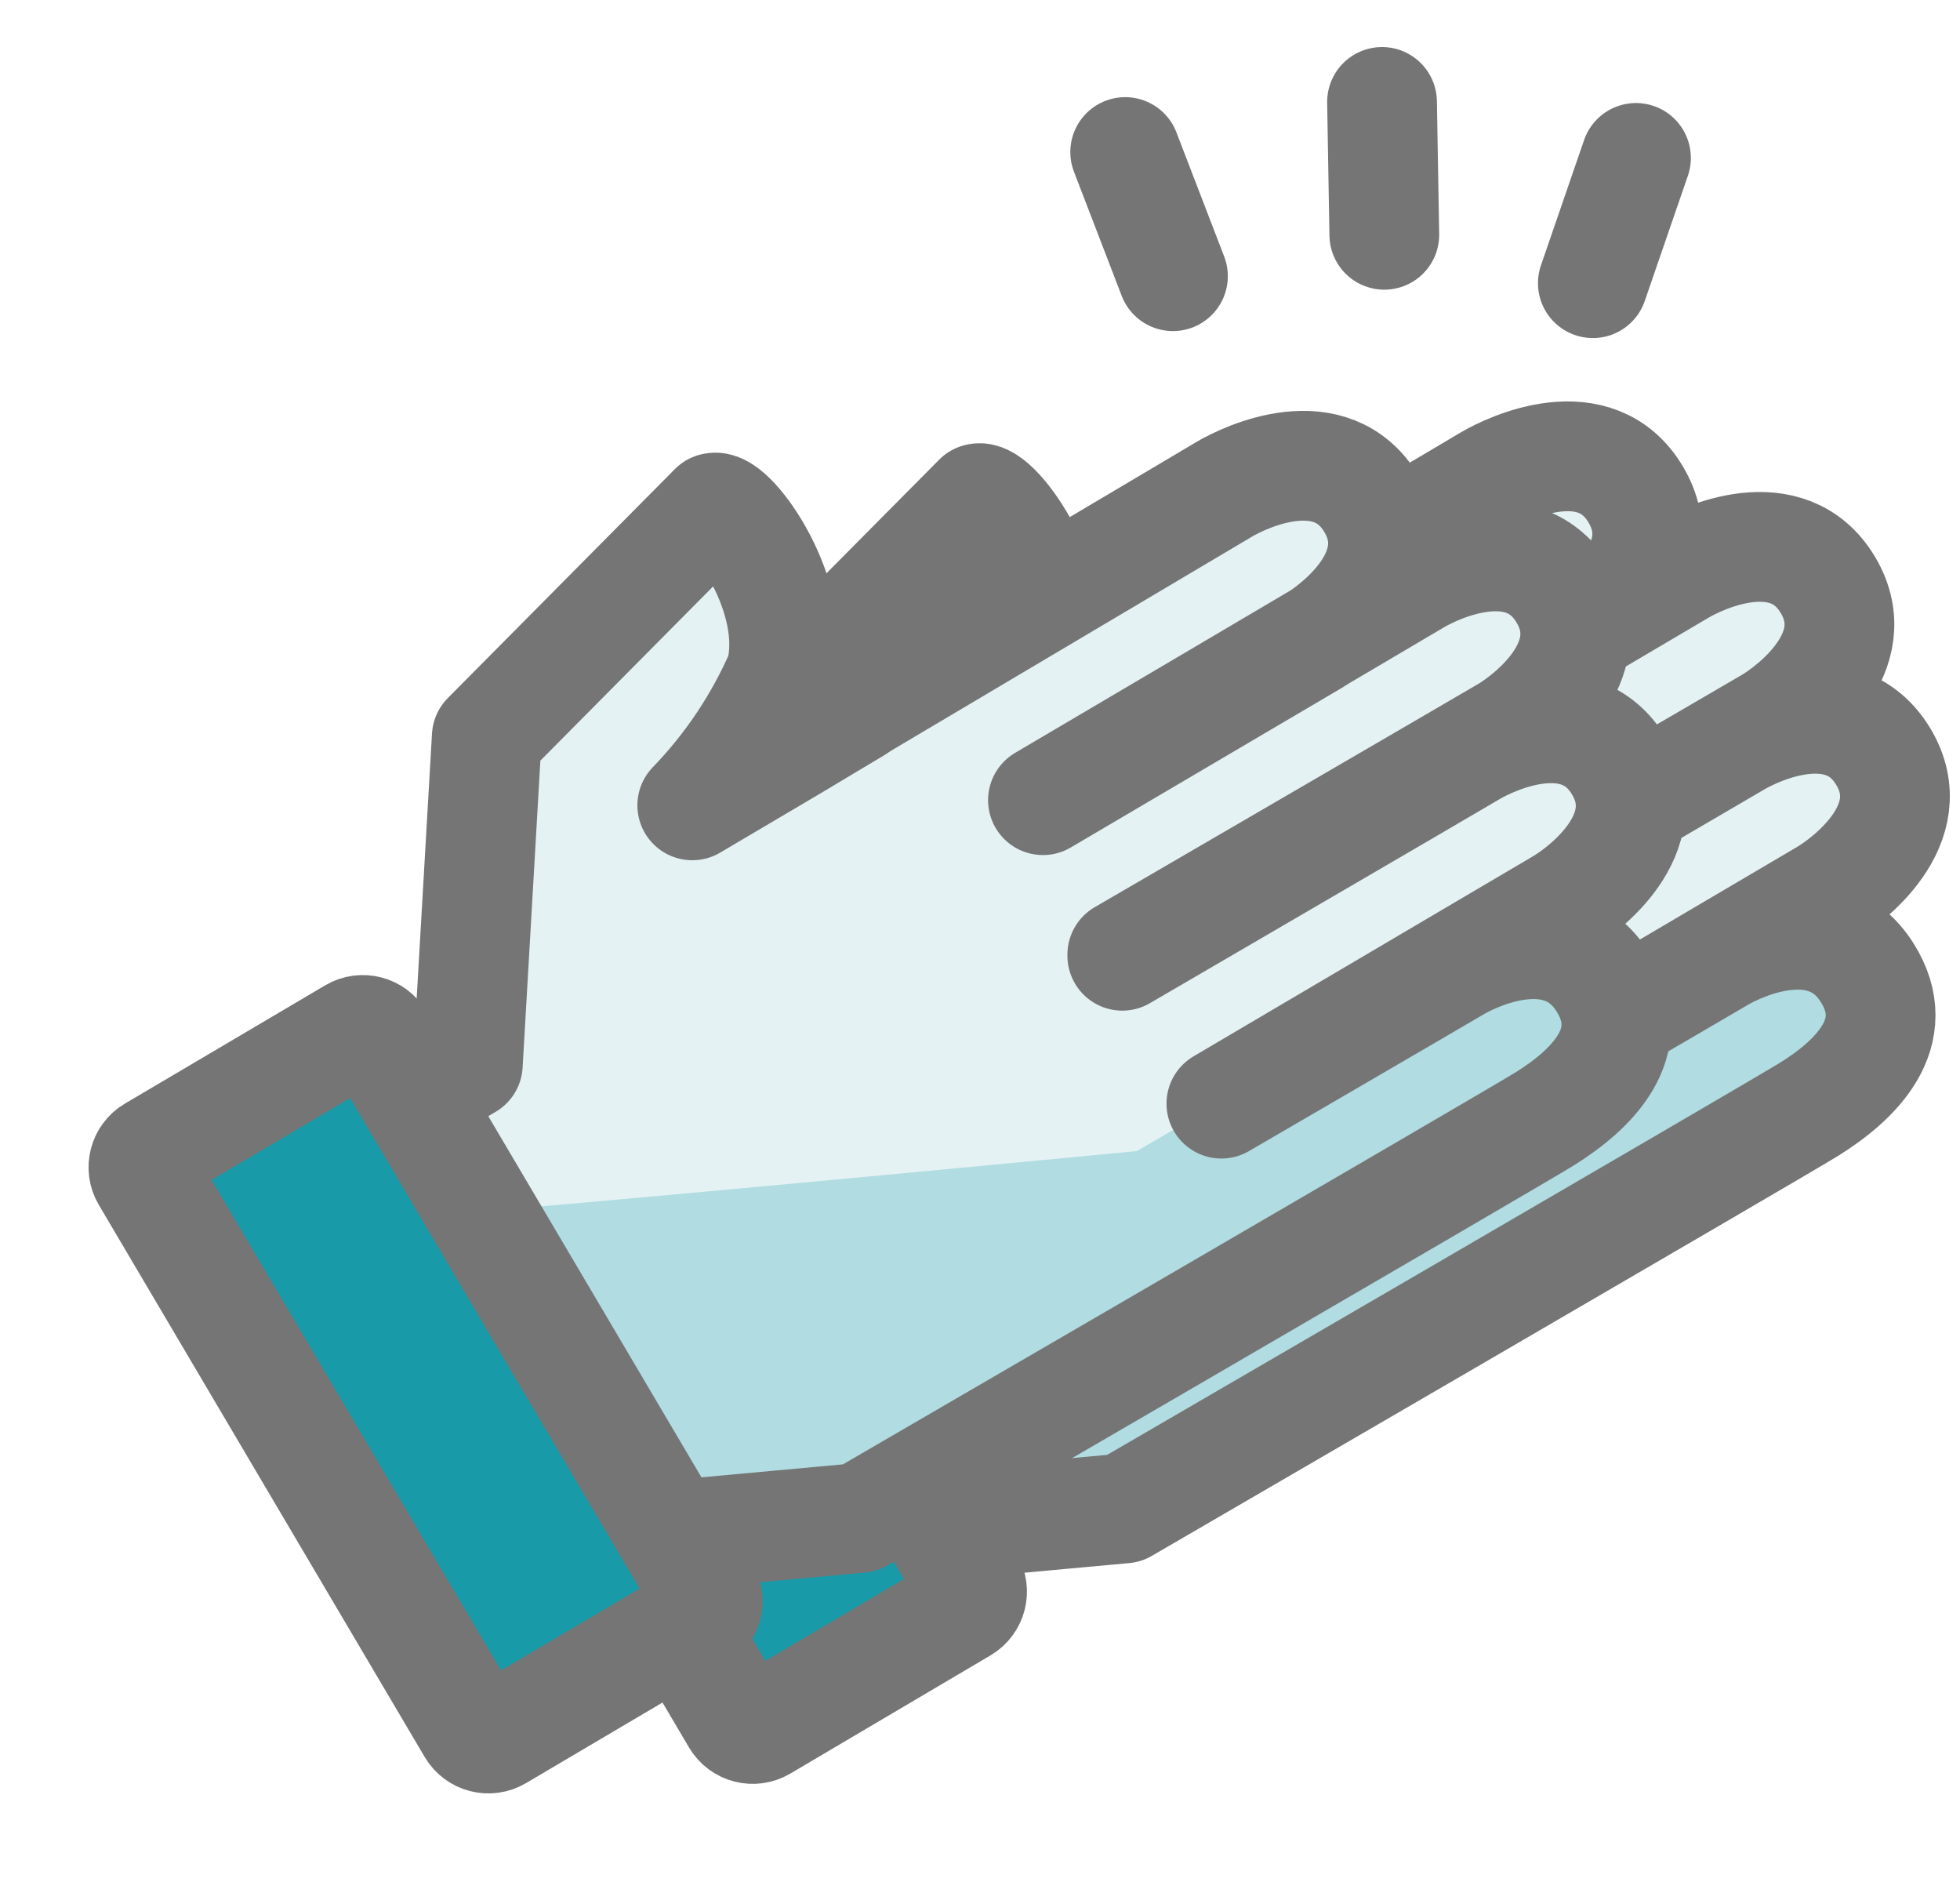
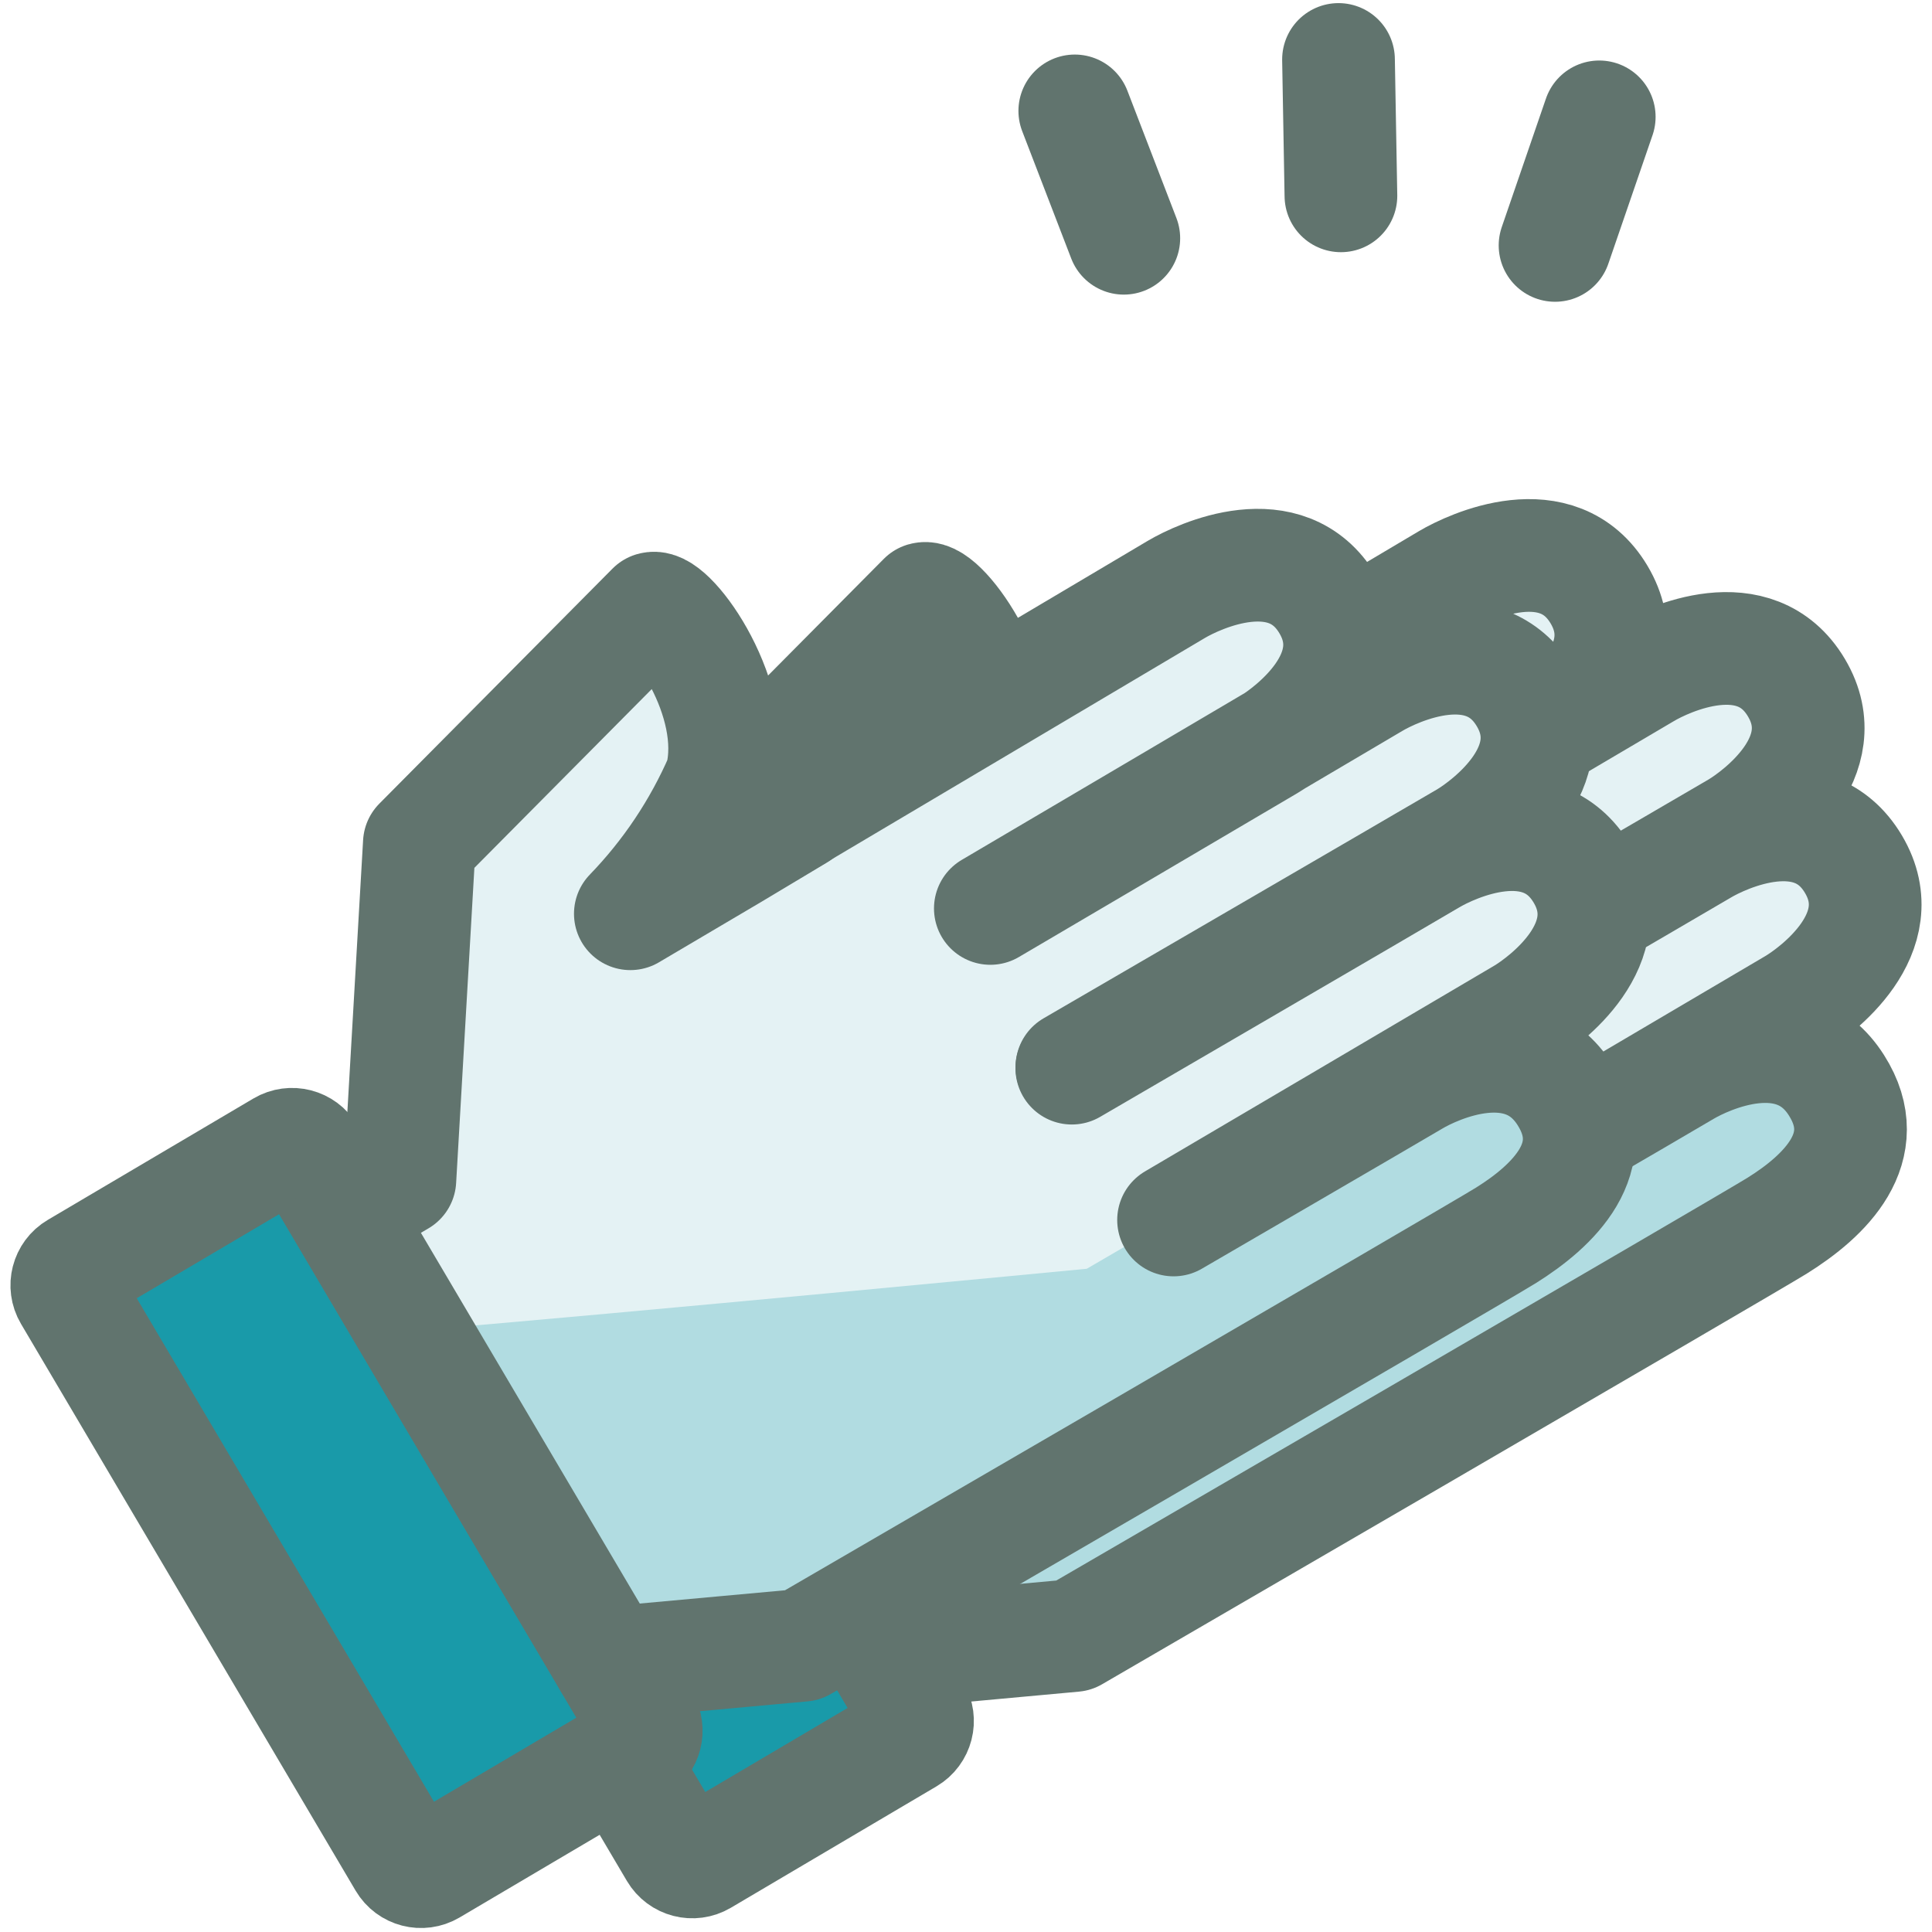
- <svg xmlns="http://www.w3.org/2000/svg" width="25" height="24" viewBox="0 0 25 24">
-   <g fill="none" fill-rule="evenodd">
-     <g>
-       <g transform="translate(-119 -44) translate(120.5 45)">
-         <path fill="#E4F2F4" fill-rule="nonzero" d="M10.441 18.455l2.399-.22s8.363-4.856 8.74-5.092c.579-.363 1.225-.968.733-1.742-.536-.847-1.601-.353-1.881-.186-.28.166 1.088-.659 1.357-.82.27-.16 1.247-.88.734-1.742-.512-.861-1.602-.352-1.881-.186-.28.167.17-.103.44-.263.269-.16 1.246-.881.733-1.743-.512-.861-1.602-.352-1.881-.185l-1.304.772c.27-.16 1.246-.88.734-1.742-.513-.861-1.602-.352-1.882-.186L10.7 9.15c.474-.49.856-1.062 1.128-1.688.25-.97-.626-2.172-.853-2.107L8.08 8.275l-.242 4.18-.713.382 3.318 5.618" />
-         <path fill="#B1DCE1" fill-rule="nonzero" d="M8.005 14.328c2.6-.215 8.365-.769 8.365-.769l4.34-2.526c.55-.302 1.238-.146 1.604.364.49.78-.156 1.382-.736 1.746-.379.238-8.736 5.097-8.736 5.097l-2.4.215-2.437-4.127z" />
-         <rect width="3.453" height="8.663" x="5.573" y="12.199" fill="#199AA9" fill-rule="nonzero" rx=".243" transform="rotate(-30.556 7.3 16.53)" />
-         <rect width="3.453" height="8.663" x="5.573" y="12.199" stroke="#757575" stroke-linecap="round" stroke-linejoin="round" stroke-width="1.4" rx=".243" transform="rotate(-30.556 7.3 16.53)" />
-         <path stroke="#757575" stroke-linecap="round" stroke-linejoin="round" stroke-width="1.4" d="M7.23 12.813l.607-.359.243-4.18 2.896-2.919c.226-.065 1.101 1.138.852 2.107-.272.626-.653 1.197-1.128 1.687l1.277-.754.807-.482" />
-         <path stroke="#757575" stroke-linecap="round" stroke-linejoin="round" stroke-width="1.4" d="M11.774 8.506l5.709-3.386c.28-.166 1.37-.675 1.881.186.513.861-.464 1.582-.734 1.742l-3.457 2.035 4.761-2.807c.28-.167 1.37-.676 1.882.185.512.862-.465 1.582-.734 1.743-.27.16-4.897 2.849-4.897 2.849M16.185 11.068s4.177-2.434 4.457-2.6c.28-.167 1.369-.676 1.882.185.513.862-.465 1.582-.734 1.743l-4.341 2.557s2.703-1.571 2.983-1.738c.28-.166 1.345-.66 1.882.186.49.775-.155 1.38-.734 1.742-.377.236-8.74 5.093-8.74 5.093l-2.399.22" />
-         <path fill="#E4F2F4" fill-rule="nonzero" d="M7.07 18.576l2.4-.22s8.363-4.856 8.74-5.092c.579-.363 1.224-.968.733-1.743-.537-.846-1.602-.352-1.882-.185-.28.166 1.089-.659 1.358-.82.27-.16 1.247-.88.734-1.742-.513-.861-1.602-.352-1.882-.186l.44-.264c.27-.16 1.247-.88.734-1.742-.513-.861-1.602-.352-1.882-.186-.28.167-1.573.934-1.304.773.27-.16 1.247-.88.734-1.742-.512-.862-1.602-.352-1.882-.186L7.33 9.27c.474-.49.856-1.062 1.128-1.687.25-.97-.626-2.172-.853-2.107L4.71 8.395l-.242 4.18-.713.383 3.318 5.617" />
-         <path fill="#B1DCE1" fill-rule="nonzero" d="M4.635 14.449c2.6-.215 8.365-.77 8.365-.77l4.339-2.525c.55-.302 1.239-.146 1.604.364.49.78-.156 1.382-.735 1.746-.379.238-8.736 5.096-8.736 5.096l-2.4.216-2.438-4.127z" />
-         <rect width="3.453" height="8.663" x="2.202" y="12.32" fill="#199AA9" fill-rule="nonzero" rx=".243" transform="rotate(-30.556 3.93 16.652)" />
-         <rect width="3.453" height="8.663" x="2.202" y="12.32" stroke="#757575" stroke-linecap="round" stroke-linejoin="round" stroke-width="1.4" rx=".243" transform="rotate(-30.556 3.93 16.652)" />
-         <path stroke="#757575" stroke-linecap="round" stroke-linejoin="round" stroke-width="1.4" d="M3.86 12.934l.607-.359.242-4.18 2.896-2.92c.227-.064 1.102 1.139.853 2.108-.272.625-.654 1.197-1.128 1.687l1.277-.754.807-.483" />
-         <path stroke="#757575" stroke-linecap="round" stroke-linejoin="round" stroke-width="1.4" d="M8.403 8.627l5.71-3.386c.279-.166 1.368-.676 1.881.186.513.861-.464 1.582-.734 1.742l-3.457 2.035s4.482-2.641 4.761-2.808c.28-.166 1.37-.675 1.882.186.513.861-.464 1.582-.734 1.742-.27.16-4.897 2.85-4.897 2.85M12.815 11.188s4.177-2.433 4.457-2.6c.28-.166 1.369-.675 1.881.186.513.861-.464 1.582-.733 1.742l-4.341 2.558s2.703-1.572 2.983-1.738c.28-.167 1.345-.661 1.882.185.49.775-.155 1.38-.734 1.743-.377.236-8.74 5.093-8.74 5.093l-2.399.22" />
-         <path stroke="#61746E" stroke-linecap="round" stroke-linejoin="round" stroke-width="1.255" d="M12.852.939L13.461 2.522M16.128.3L16.157 1.994M19.367 1.014L18.817 2.611" />
-         <path stroke="#757575" stroke-linecap="round" stroke-linejoin="round" stroke-width="1.4" d="M12.852.939L13.461 2.522M16.128.3L16.157 1.994M19.367 1.014L18.817 2.611" />
+ <svg xmlns="http://www.w3.org/2000/svg" width="24px" height="24px" viewBox="0 0 24 24" version="1.1">
+   <g id="02-Icons/Reactions/Bravo/24x24" stroke="none" stroke-width="1" fill="none" fill-rule="evenodd">
+     <g transform="translate(0.5, 0.5)">
+       <g id="Group-2" transform="translate(0.202392, 6.4)">
+         <path d="M10.239,13.637 L12.637,13.417 C12.637,13.417 21.001,8.56 21.377,8.324 C21.957,7.961 22.602,7.356 22.111,6.582 C21.574,5.735 20.509,6.23 20.229,6.396 C19.949,6.562 21.317,5.737 21.587,5.577 C21.856,5.416 22.834,4.696 22.321,3.834 C21.808,2.973 20.719,3.482 20.439,3.649 C20.159,3.815 20.61,3.545 20.879,3.385 C21.149,3.224 22.126,2.504 21.613,1.642 C21.101,0.781 20.011,1.29 19.731,1.457 C19.452,1.623 18.158,2.39 18.427,2.23 C18.697,2.069 19.674,1.348 19.161,0.487 C18.649,-0.374 17.559,0.135 17.279,0.301 C17,0.468 10.498,4.33 10.498,4.33 C10.972,3.84 11.354,3.269 11.625,2.643 C11.875,1.674 11,0.471 10.773,0.536 L7.877,3.455 L7.635,7.636 L6.922,8.018 L10.24,13.636" id="Path" fill="#E4F2F4" fill-rule="nonzero" />
+         <path d="M7.802,9.509 C10.403,9.294 16.168,8.74 16.168,8.74 L20.507,6.214 C21.057,5.912 21.746,6.069 22.111,6.578 C22.602,7.358 21.955,7.96 21.376,8.324 C20.997,8.562 12.639,13.421 12.639,13.421 L10.24,13.636 L7.802,9.509 Z" id="Path" fill="#B1DCE1" fill-rule="nonzero" />
+         <rect id="Rectangle" fill="#199AA9" fill-rule="nonzero" transform="translate(7.097047, 11.71187) rotate(-30.5565) translate(-7.097047, -11.71187) " x="5.37" y="7.38" width="3.453" height="8.663" rx="0.243" />
+         <rect id="Rectangle" stroke="#61746E" stroke-width="1.4" stroke-linecap="round" stroke-linejoin="round" transform="translate(7.097047, 11.71187) rotate(-30.5565) translate(-7.097047, -11.71187) " x="5.37" y="7.38" width="3.453" height="8.663" rx="0.243" />
+         <path d="M7.028,7.994 L7.635,7.636 L7.877,3.455 L10.773,0.536 C11,0.471 11.875,1.674 11.625,2.643 C11.354,3.269 10.972,3.84 10.498,4.33 L11.775,3.576 L12.581,3.094" id="Path" stroke="#61746E" stroke-width="1.4" stroke-linecap="round" stroke-linejoin="round" />
+         <path d="M11.571,3.687 C11.571,3.687 17.001,0.468 17.28,0.301 C17.56,0.135 18.65,-0.374 19.162,0.487 C19.674,1.348 18.697,2.069 18.428,2.23 C18.158,2.39 14.97,4.264 14.97,4.264 C14.97,4.264 19.452,1.623 19.732,1.457 C20.011,1.29 21.101,0.781 21.613,1.642 C22.126,2.504 21.149,3.224 20.879,3.385 C20.61,3.545 15.982,6.234 15.982,6.234" id="Path" stroke="#61746E" stroke-width="1.4" stroke-linecap="round" stroke-linejoin="round" />
+         <path d="M15.982,6.249 C15.982,6.249 20.16,3.815 20.44,3.649 C20.719,3.482 21.809,2.973 22.321,3.834 C22.834,4.696 21.857,5.416 21.587,5.577 C21.318,5.737 17.246,8.134 17.246,8.134 C17.246,8.134 19.95,6.563 20.229,6.396 C20.509,6.23 21.574,5.735 22.111,6.582 C22.603,7.357 21.957,7.962 21.377,8.324 C21.001,8.56 12.637,13.417 12.637,13.417 L10.239,13.637" id="Path" stroke="#61746E" stroke-width="1.4" stroke-linecap="round" stroke-linejoin="round" />
+         <path d="M6.868,13.757 L9.267,13.538 C9.267,13.538 17.63,8.681 18.007,8.445 C18.586,8.082 19.232,7.477 18.741,6.702 C18.204,5.856 17.139,6.35 16.859,6.517 C16.579,6.683 17.947,5.858 18.217,5.698 C18.486,5.537 19.463,4.816 18.951,3.955 C18.438,3.094 17.349,3.603 17.069,3.769 C16.789,3.936 17.239,3.666 17.509,3.506 C17.778,3.345 18.755,2.624 18.243,1.763 C17.73,0.902 16.641,1.411 16.361,1.577 C16.081,1.744 14.787,2.511 15.057,2.35 C15.326,2.19 16.304,1.469 15.791,0.608 C15.278,-0.253 14.189,0.256 13.909,0.422 C13.629,0.589 7.127,4.451 7.127,4.451 C7.602,3.961 7.984,3.389 8.255,2.764 C8.505,1.795 7.63,0.592 7.403,0.657 L4.507,3.576 L4.265,7.756 L3.551,8.139 L6.869,13.757" id="Path" fill="#E4F2F4" fill-rule="nonzero" />
+         <path d="M4.432,9.63 C7.032,9.415 12.798,8.861 12.798,8.861 L17.136,6.335 C17.686,6.033 18.375,6.189 18.741,6.699 C19.231,7.479 18.585,8.081 18.006,8.445 C17.627,8.683 9.269,13.541 9.269,13.541 L6.87,13.757 L4.432,9.63 Z" id="Path" fill="#B1DCE1" fill-rule="nonzero" />
+         <rect id="Rectangle" fill="#199AA9" fill-rule="nonzero" transform="translate(3.726725, 11.83263) rotate(-30.5565) translate(-3.726725, -11.83263) " x="2" y="7.501" width="3.453" height="8.663" rx="0.243" />
+         <rect id="Rectangle" stroke="#61746E" stroke-width="1.4" stroke-linecap="round" stroke-linejoin="round" transform="translate(3.726725, 11.83263) rotate(-30.5565) translate(-3.726725, -11.83263) " x="2" y="7.501" width="3.453" height="8.663" rx="0.243" />
+         <path d="M3.657,8.115 L4.265,7.756 L4.507,3.576 L7.403,0.657 C7.629,0.592 8.505,1.795 8.255,2.764 C7.984,3.389 7.602,3.961 7.128,4.451 L8.405,3.697 L9.211,3.214" id="Path" stroke="#61746E" stroke-width="1.4" stroke-linecap="round" stroke-linejoin="round" />
+         <path d="M8.201,3.808 C8.201,3.808 13.63,0.589 13.91,0.422 C14.19,0.256 15.279,-0.253 15.792,0.608 C16.305,1.469 15.327,2.19 15.058,2.35 C14.788,2.511 11.6,4.385 11.6,4.385 C11.6,4.385 16.082,1.744 16.362,1.577 C16.641,1.411 17.731,0.902 18.244,1.763 C18.757,2.624 17.779,3.345 17.51,3.506 C17.24,3.666 12.613,6.355 12.613,6.355" id="Path" stroke="#61746E" stroke-width="1.4" stroke-linecap="round" stroke-linejoin="round" />
+         <path d="M12.612,6.369 C12.612,6.369 16.79,3.936 17.069,3.769 C17.349,3.603 18.438,3.094 18.951,3.955 C19.464,4.816 18.487,5.537 18.217,5.698 C17.948,5.858 13.876,8.255 13.876,8.255 C13.876,8.255 16.58,6.683 16.859,6.517 C17.139,6.35 18.204,5.856 18.741,6.702 C19.233,7.477 18.587,8.082 18.007,8.445 C17.631,8.681 9.267,13.538 9.267,13.538 L6.869,13.757" id="Path" stroke="#61746E" stroke-width="1.4" stroke-linecap="round" stroke-linejoin="round" />
+       </g>
+       <g id="Group" transform="translate(12.63338, 0.238692)" stroke="#61746E" stroke-linecap="round" stroke-linejoin="round" stroke-width="1.4">
+         <line x1="0.218" y1="0.639" x2="0.827" y2="2.221" id="Path" />
+         <line x1="3.494" y1="-8.8817842e-16" x2="3.524" y2="1.694" id="Path" />
+         <line x1="6.733" y1="0.713" x2="6.184" y2="2.31" id="Path" />
      </g>
    </g>
  </g>
</svg>
